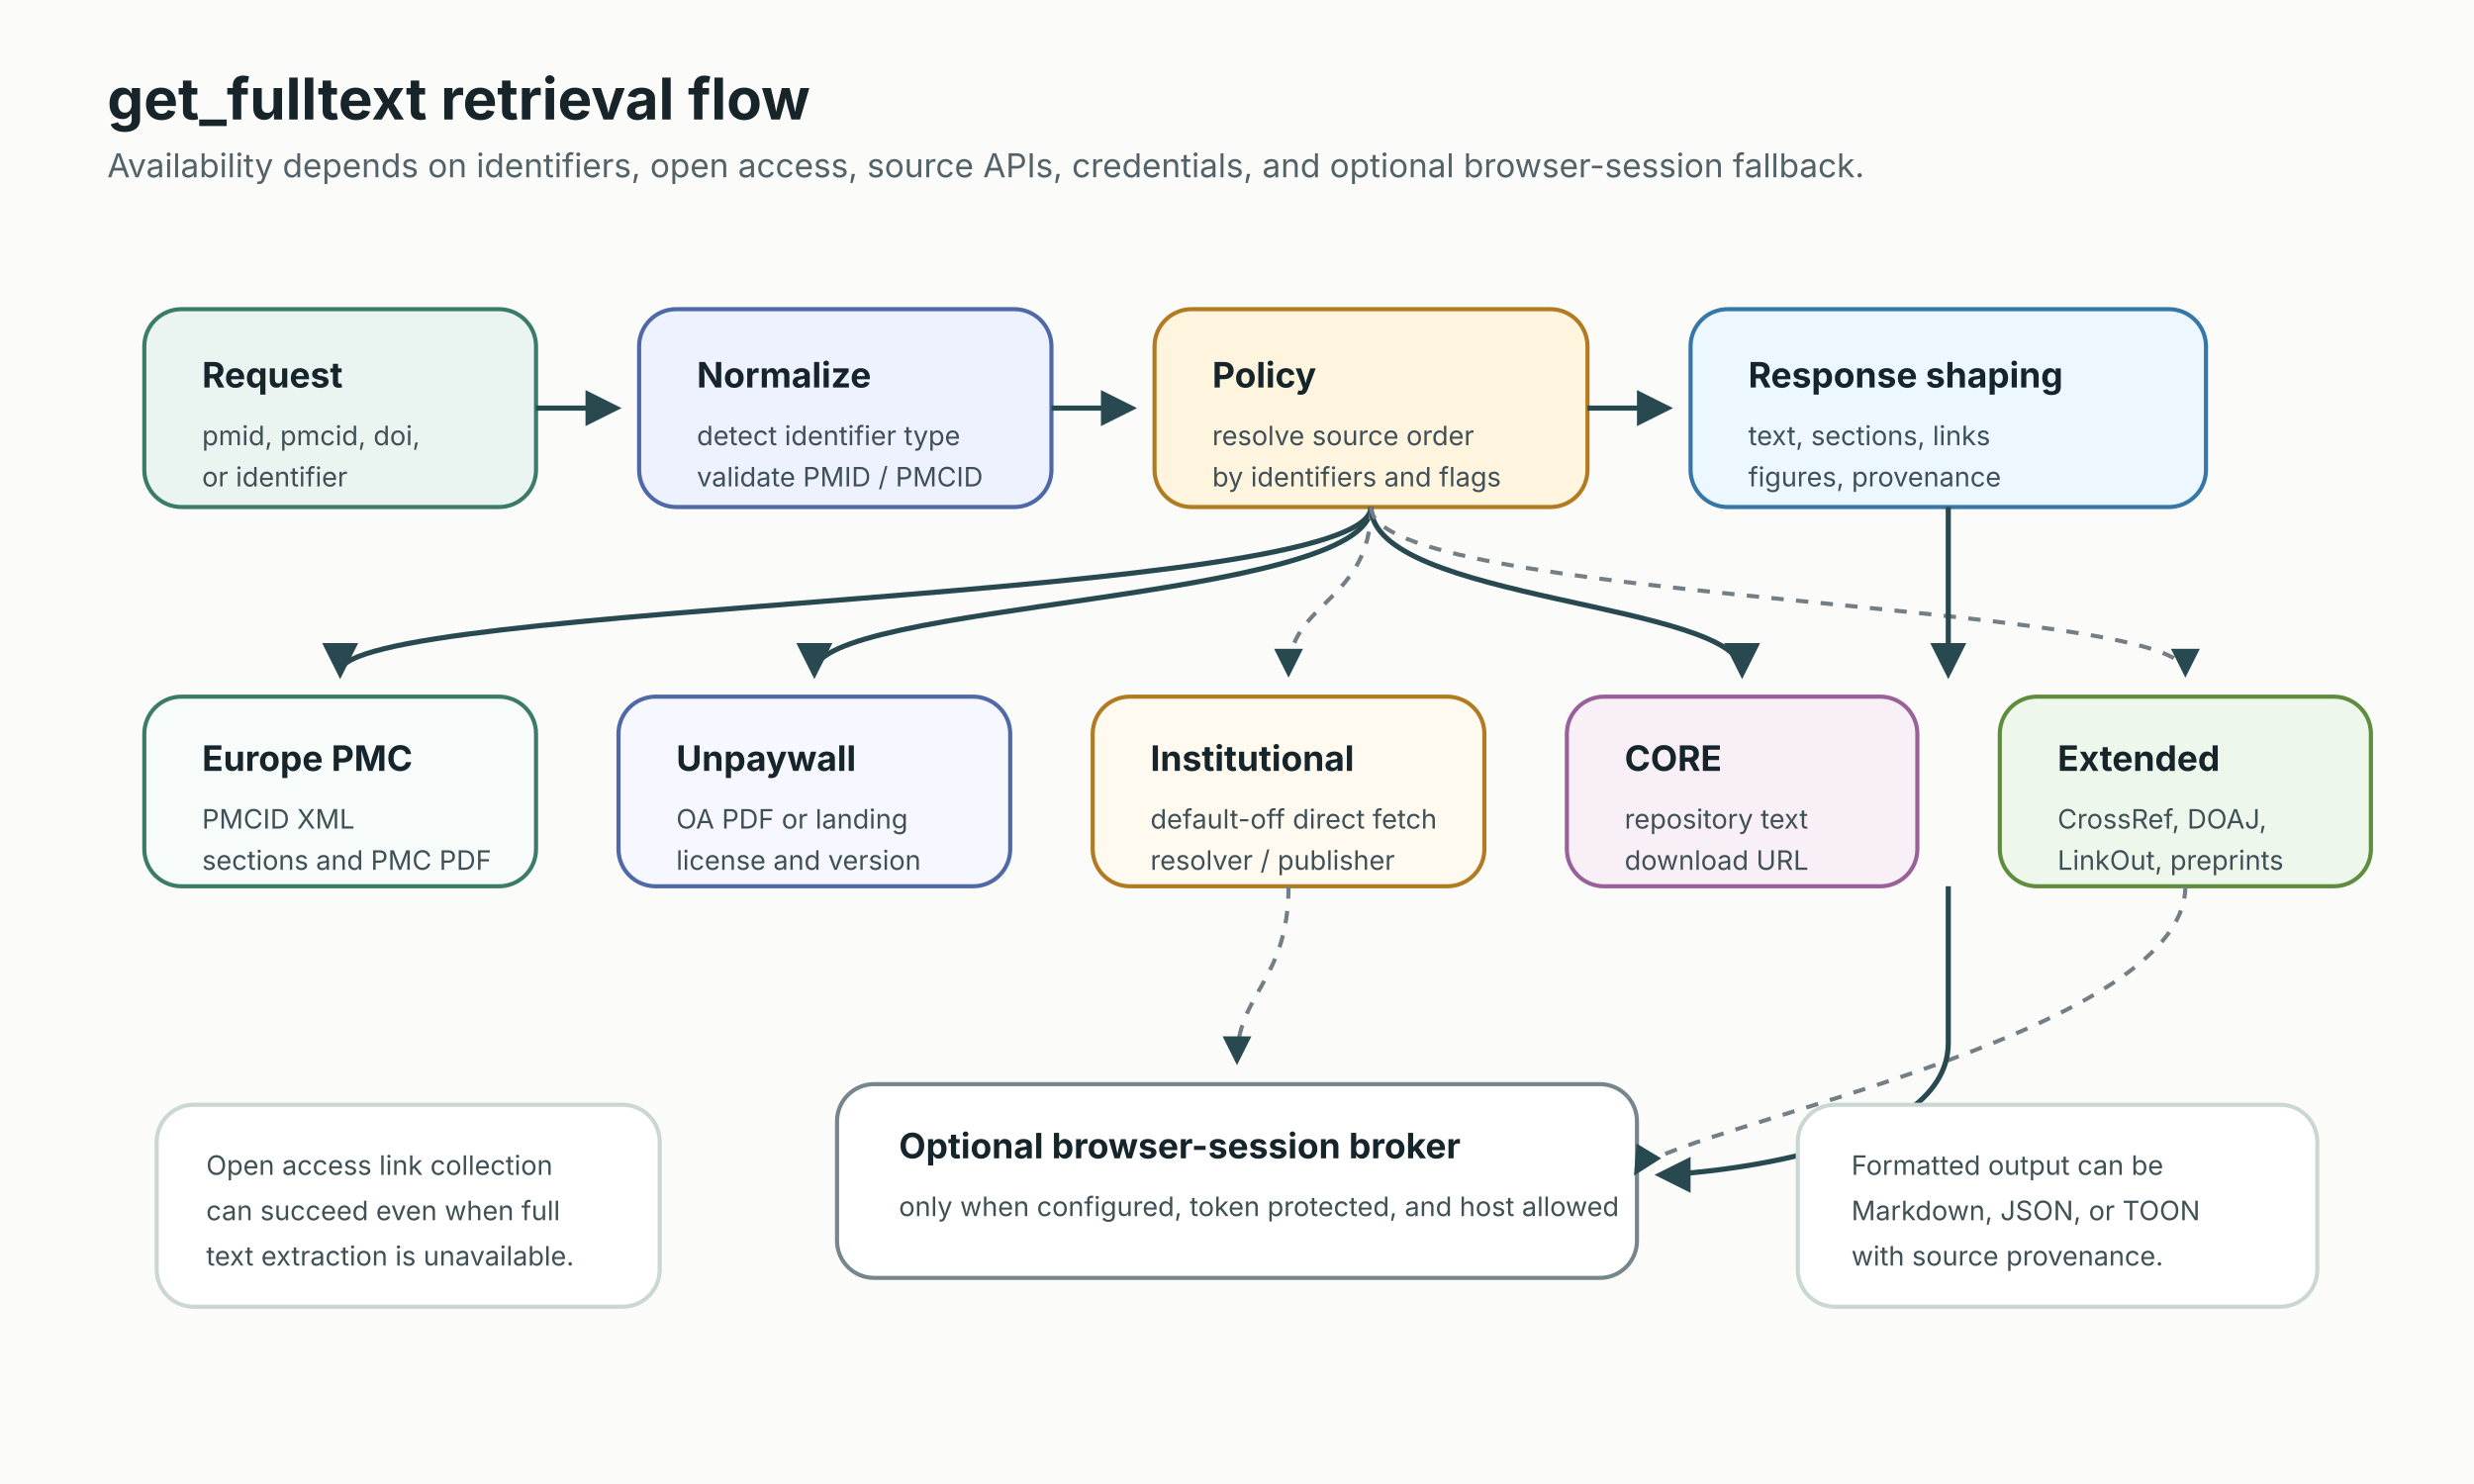
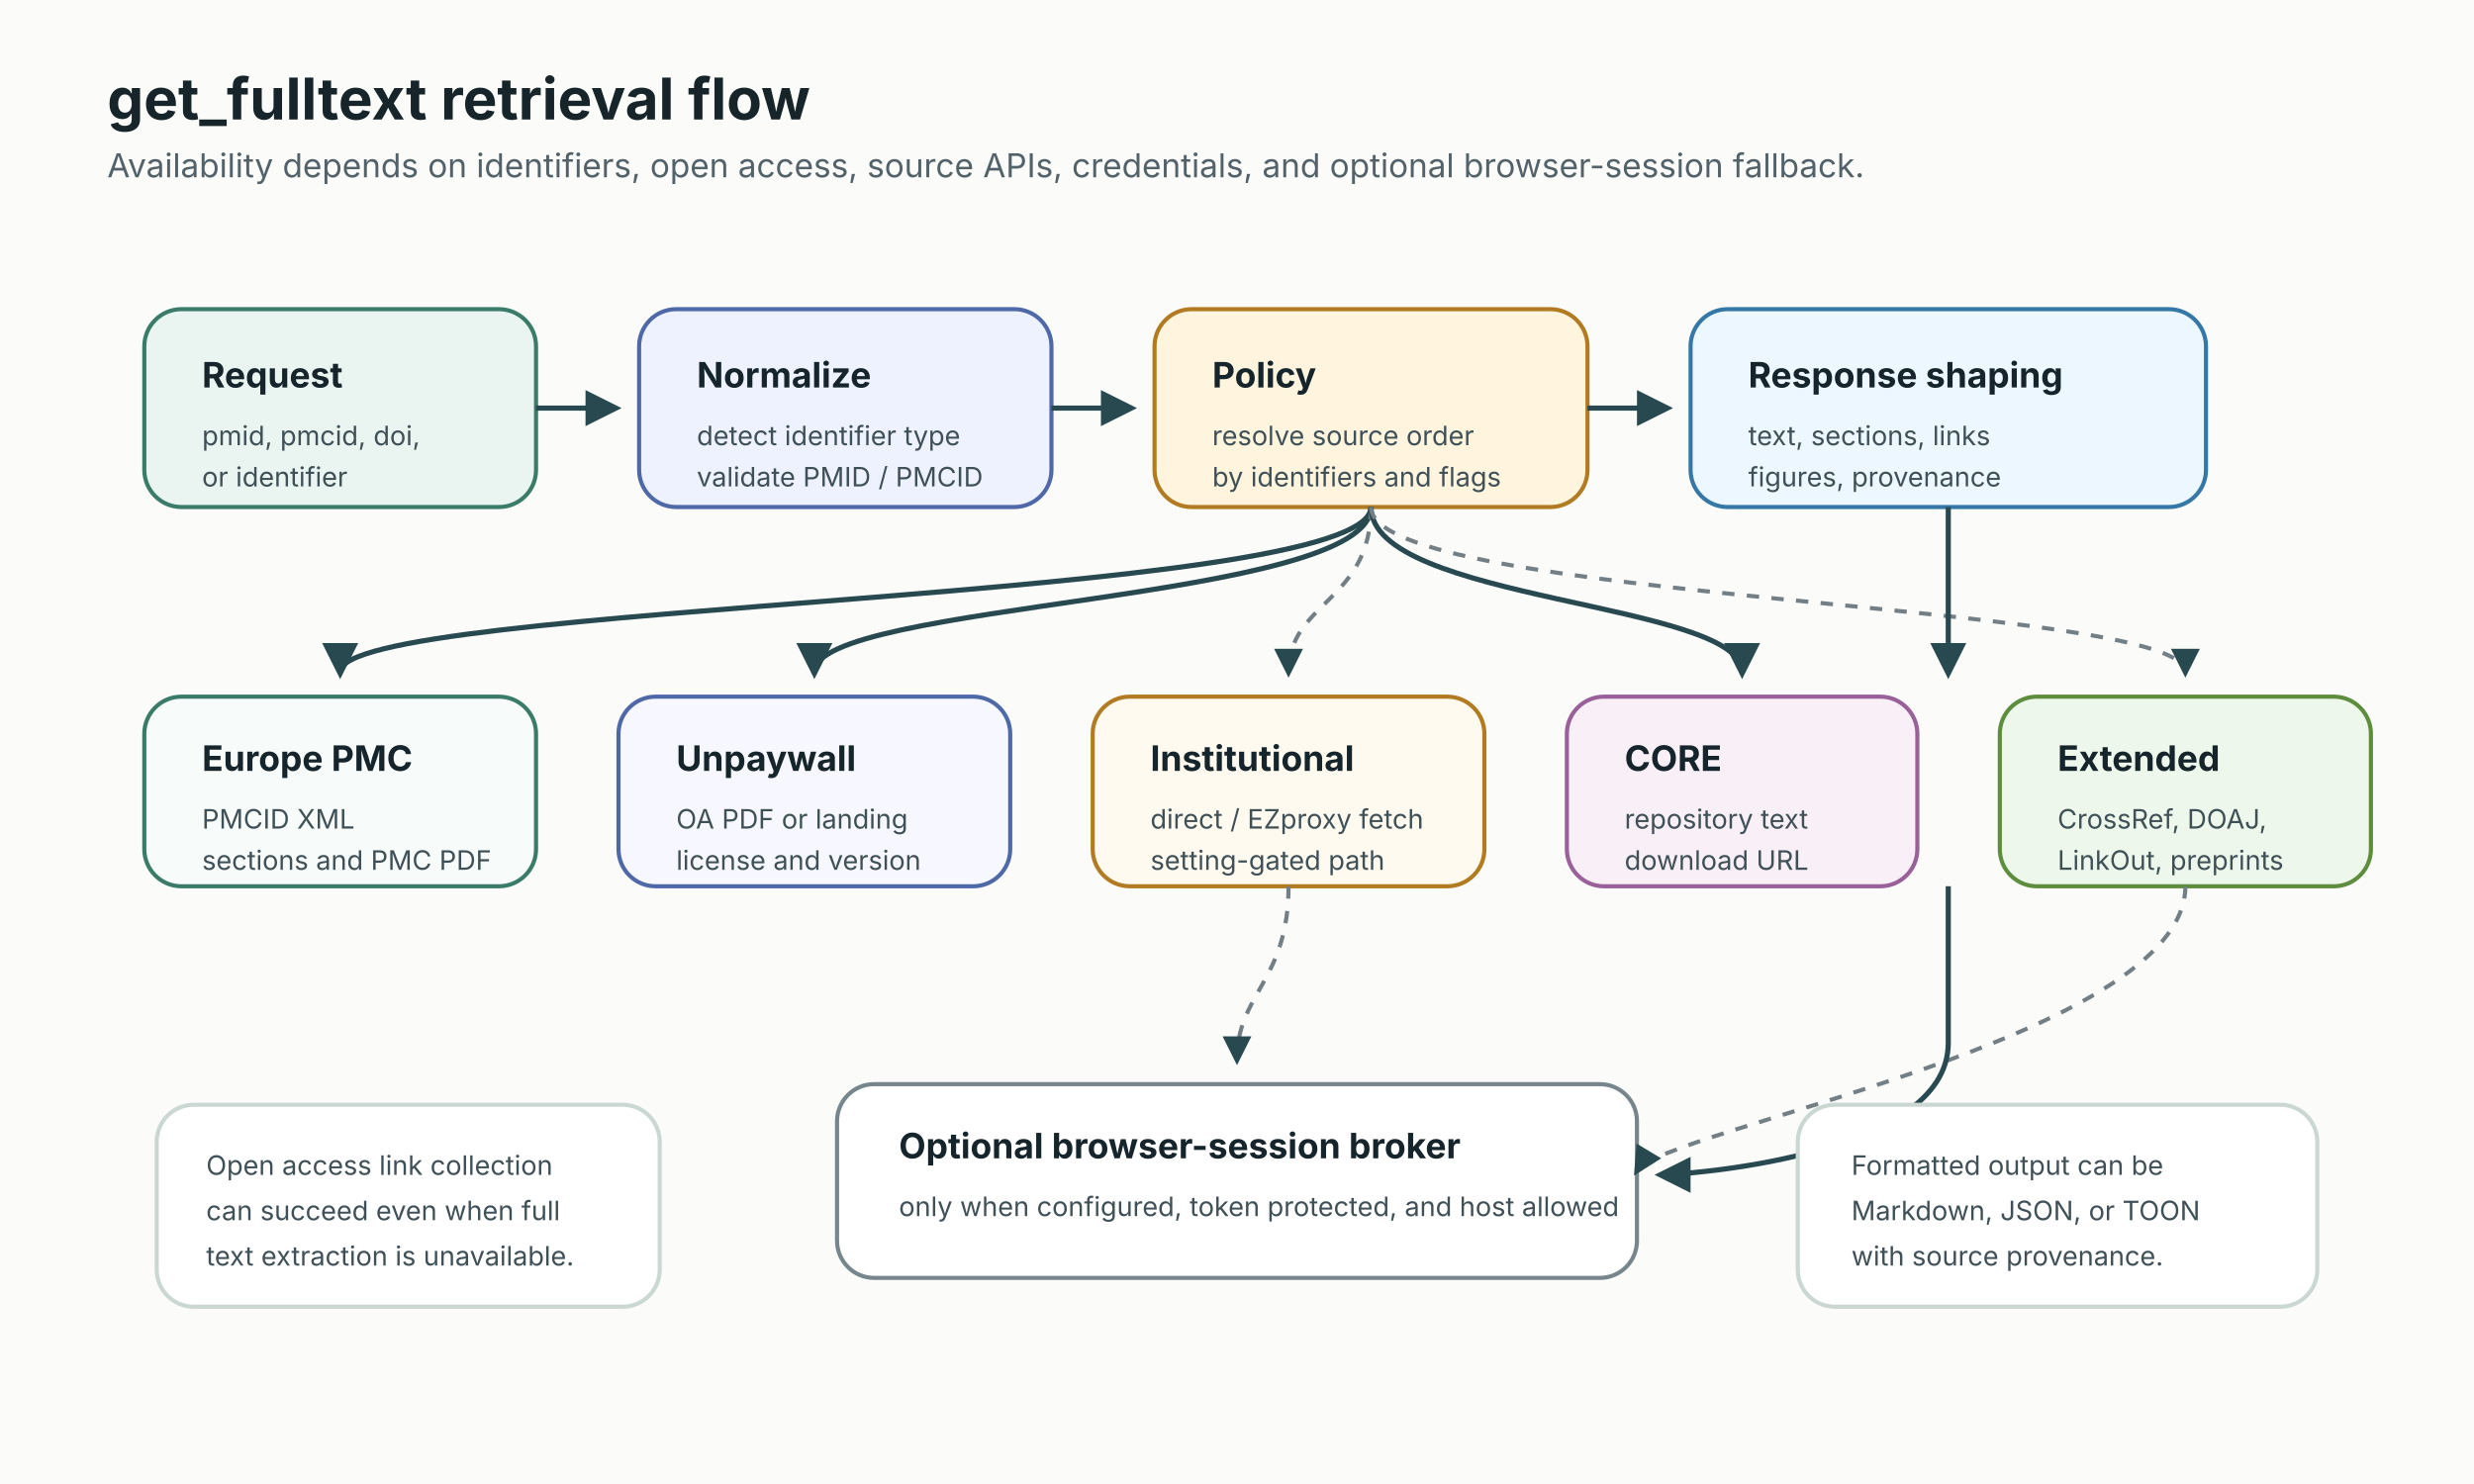
<svg xmlns="http://www.w3.org/2000/svg" width="1200" height="720" viewBox="0 0 1200 720" role="img" aria-labelledby="title desc">
  <defs>
    <marker id="arrow" viewBox="0 0 10 10" refX="8" refY="5" markerWidth="7" markerHeight="7" orient="auto-start-reverse">
      <path d="M 0 0 L 10 5 L 0 10 z" fill="#294951" />
    </marker>
    <style>
      .bg { fill: #fbfcfa; }
      .title { font: 700 28px system-ui, -apple-system, BlinkMacSystemFont, "Segoe UI", sans-serif; fill: #17252a; }
      .subtitle { font: 400 16px system-ui, -apple-system, BlinkMacSystemFont, "Segoe UI", sans-serif; fill: #536269; }
      .box { stroke-width: 2; rx: 18; }
      .label { font: 700 17px system-ui, -apple-system, BlinkMacSystemFont, "Segoe UI", sans-serif; fill: #16252b; }
      .body { font: 400 13px system-ui, -apple-system, BlinkMacSystemFont, "Segoe UI", sans-serif; fill: #405057; }
      .arrow { fill: none; stroke: #294951; stroke-width: 2.5; marker-end: url(#arrow); }
      .optional { fill: none; stroke: #737f85; stroke-width: 2; marker-end: url(#arrow); stroke-dasharray: 6 6; }
      .note { fill: #ffffff; stroke: #cbd7d3; stroke-width: 2; rx: 18; }
    </style>
  </defs>
  <rect class="bg" x="0" y="0" width="1200" height="720" />
  <text class="title" x="52" y="58">get_fulltext retrieval flow</text>
  <text class="subtitle" x="52" y="86">Availability depends on identifiers, open access, source APIs, credentials, and optional browser-session fallback.</text>
  <rect class="box" x="70" y="150" width="190" height="96" fill="#eaf4f0" stroke="#3a7c69" />
  <text class="label" x="98" y="188">Request</text>
  <text class="body" x="98" y="216">pmid, pmcid, doi,</text>
  <text class="body" x="98" y="236">or identifier</text>
  <rect class="box" x="310" y="150" width="200" height="96" fill="#eef2ff" stroke="#4f68a8" />
  <text class="label" x="338" y="188">Normalize</text>
  <text class="body" x="338" y="216">detect identifier type</text>
  <text class="body" x="338" y="236">validate PMID / PMCID</text>
  <rect class="box" x="560" y="150" width="210" height="96" fill="#fff5df" stroke="#b27b21" />
  <text class="label" x="588" y="188">Policy</text>
  <text class="body" x="588" y="216">resolve source order</text>
  <text class="body" x="588" y="236">by identifiers and flags</text>
  <rect class="box" x="820" y="150" width="250" height="96" fill="#edf7ff" stroke="#3578a7" />
  <text class="label" x="848" y="188">Response shaping</text>
  <text class="body" x="848" y="216">text, sections, links</text>
  <text class="body" x="848" y="236">figures, provenance</text>
  <path class="arrow" d="M 260 198 H 298" />
  <path class="arrow" d="M 510 198 H 548" />
  <path class="arrow" d="M 770 198 H 808" />
  <rect class="box" x="70" y="338" width="190" height="92" fill="#f7fbf9" stroke="#3a7c69" />
  <text class="label" x="98" y="374">Europe PMC</text>
  <text class="body" x="98" y="402">PMCID XML</text>
  <text class="body" x="98" y="422">sections and PMC PDF</text>
  <rect class="box" x="300" y="338" width="190" height="92" fill="#f7f8ff" stroke="#4f68a8" />
  <text class="label" x="328" y="374">Unpaywall</text>
  <text class="body" x="328" y="402">OA PDF or landing</text>
  <text class="body" x="328" y="422">license and version</text>
  <rect class="box" x="530" y="338" width="190" height="92" fill="#fffaf0" stroke="#b27b21" />
  <text class="label" x="558" y="374">Institutional</text>
-   <text class="body" x="558" y="402">default-off direct fetch</text>
-   <text class="body" x="558" y="422">resolver / publisher</text>
+   <text class="body" x="558" y="402">direct / EZproxy fetch</text>
+   <text class="body" x="558" y="422">setting-gated path</text>
  <rect class="box" x="760" y="338" width="170" height="92" fill="#f8eff7" stroke="#99609a" />
  <text class="label" x="788" y="374">CORE</text>
  <text class="body" x="788" y="402">repository text</text>
  <text class="body" x="788" y="422">download URL</text>
  <rect class="box" x="970" y="338" width="180" height="92" fill="#eef7eb" stroke="#5f8d3e" />
  <text class="label" x="998" y="374">Extended</text>
  <text class="body" x="998" y="402">CrossRef, DOAJ,</text>
  <text class="body" x="998" y="422">LinkOut, preprints</text>
  <path class="arrow" d="M 665 246 C 665 292 165 292 165 326" />
  <path class="arrow" d="M 665 246 C 665 292 395 292 395 326" />
  <path class="optional" d="M 665 246 C 665 292 625 292 625 326" />
  <path class="arrow" d="M 665 246 C 665 292 845 292 845 326" />
  <path class="optional" d="M 665 246 C 665 292 1060 292 1060 326" />
  <rect class="box" x="406" y="526" width="388" height="94" fill="#ffffff" stroke="#77868c" />
  <text class="label" x="436" y="562">Optional browser-session broker</text>
  <text class="body" x="436" y="590">only when configured, token protected, and host allowed</text>
  <path class="optional" d="M 625 430 C 625 476 600 482 600 514" />
  <path class="optional" d="M 1060 430 C 1060 504 806 548 794 568" />
  <path class="arrow" d="M 945 246 C 945 292 945 300 945 326" />
  <path class="arrow" d="M 945 430 C 945 468 945 480 945 506 C 945 562 814 570 806 570" />
  <rect class="note" x="76" y="536" width="244" height="98" />
  <text class="body" x="100" y="570">Open access link collection</text>
  <text class="body" x="100" y="592">can succeed even when full</text>
  <text class="body" x="100" y="614">text extraction is unavailable.</text>
  <rect class="note" x="872" y="536" width="252" height="98" />
  <text class="body" x="898" y="570">Formatted output can be</text>
  <text class="body" x="898" y="592">Markdown, JSON, or TOON</text>
  <text class="body" x="898" y="614">with source provenance.</text>
</svg>
